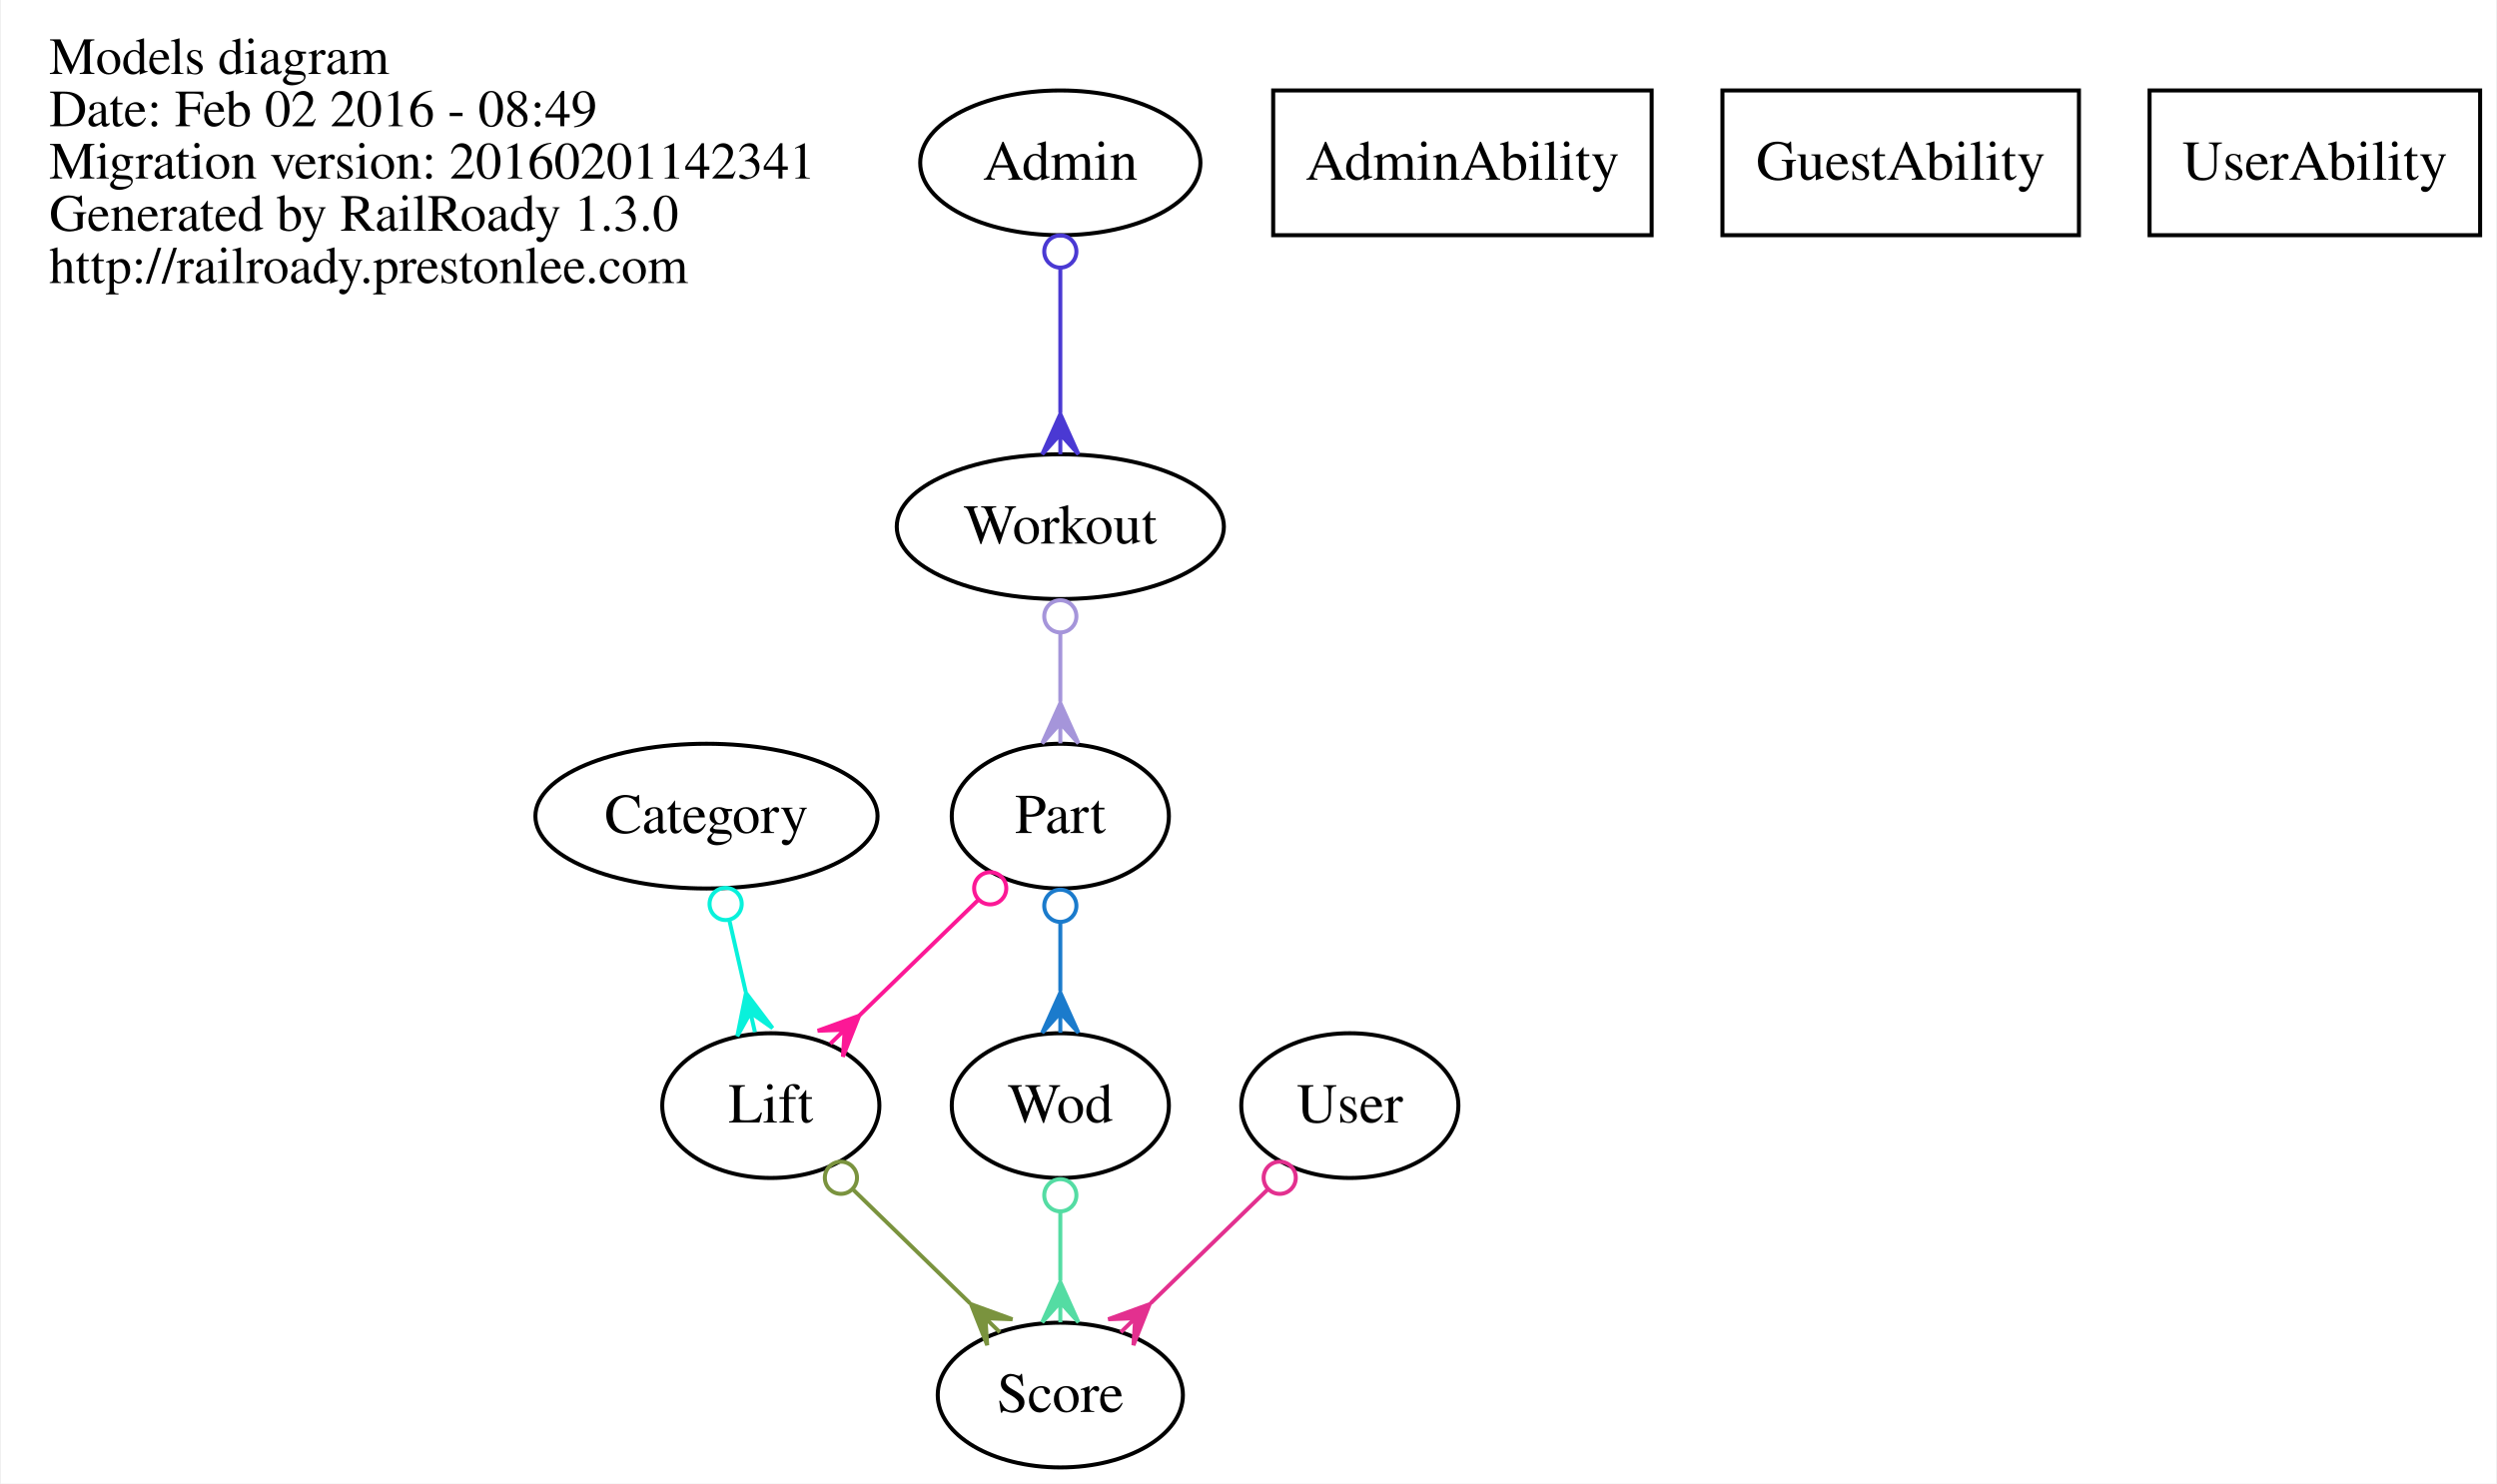
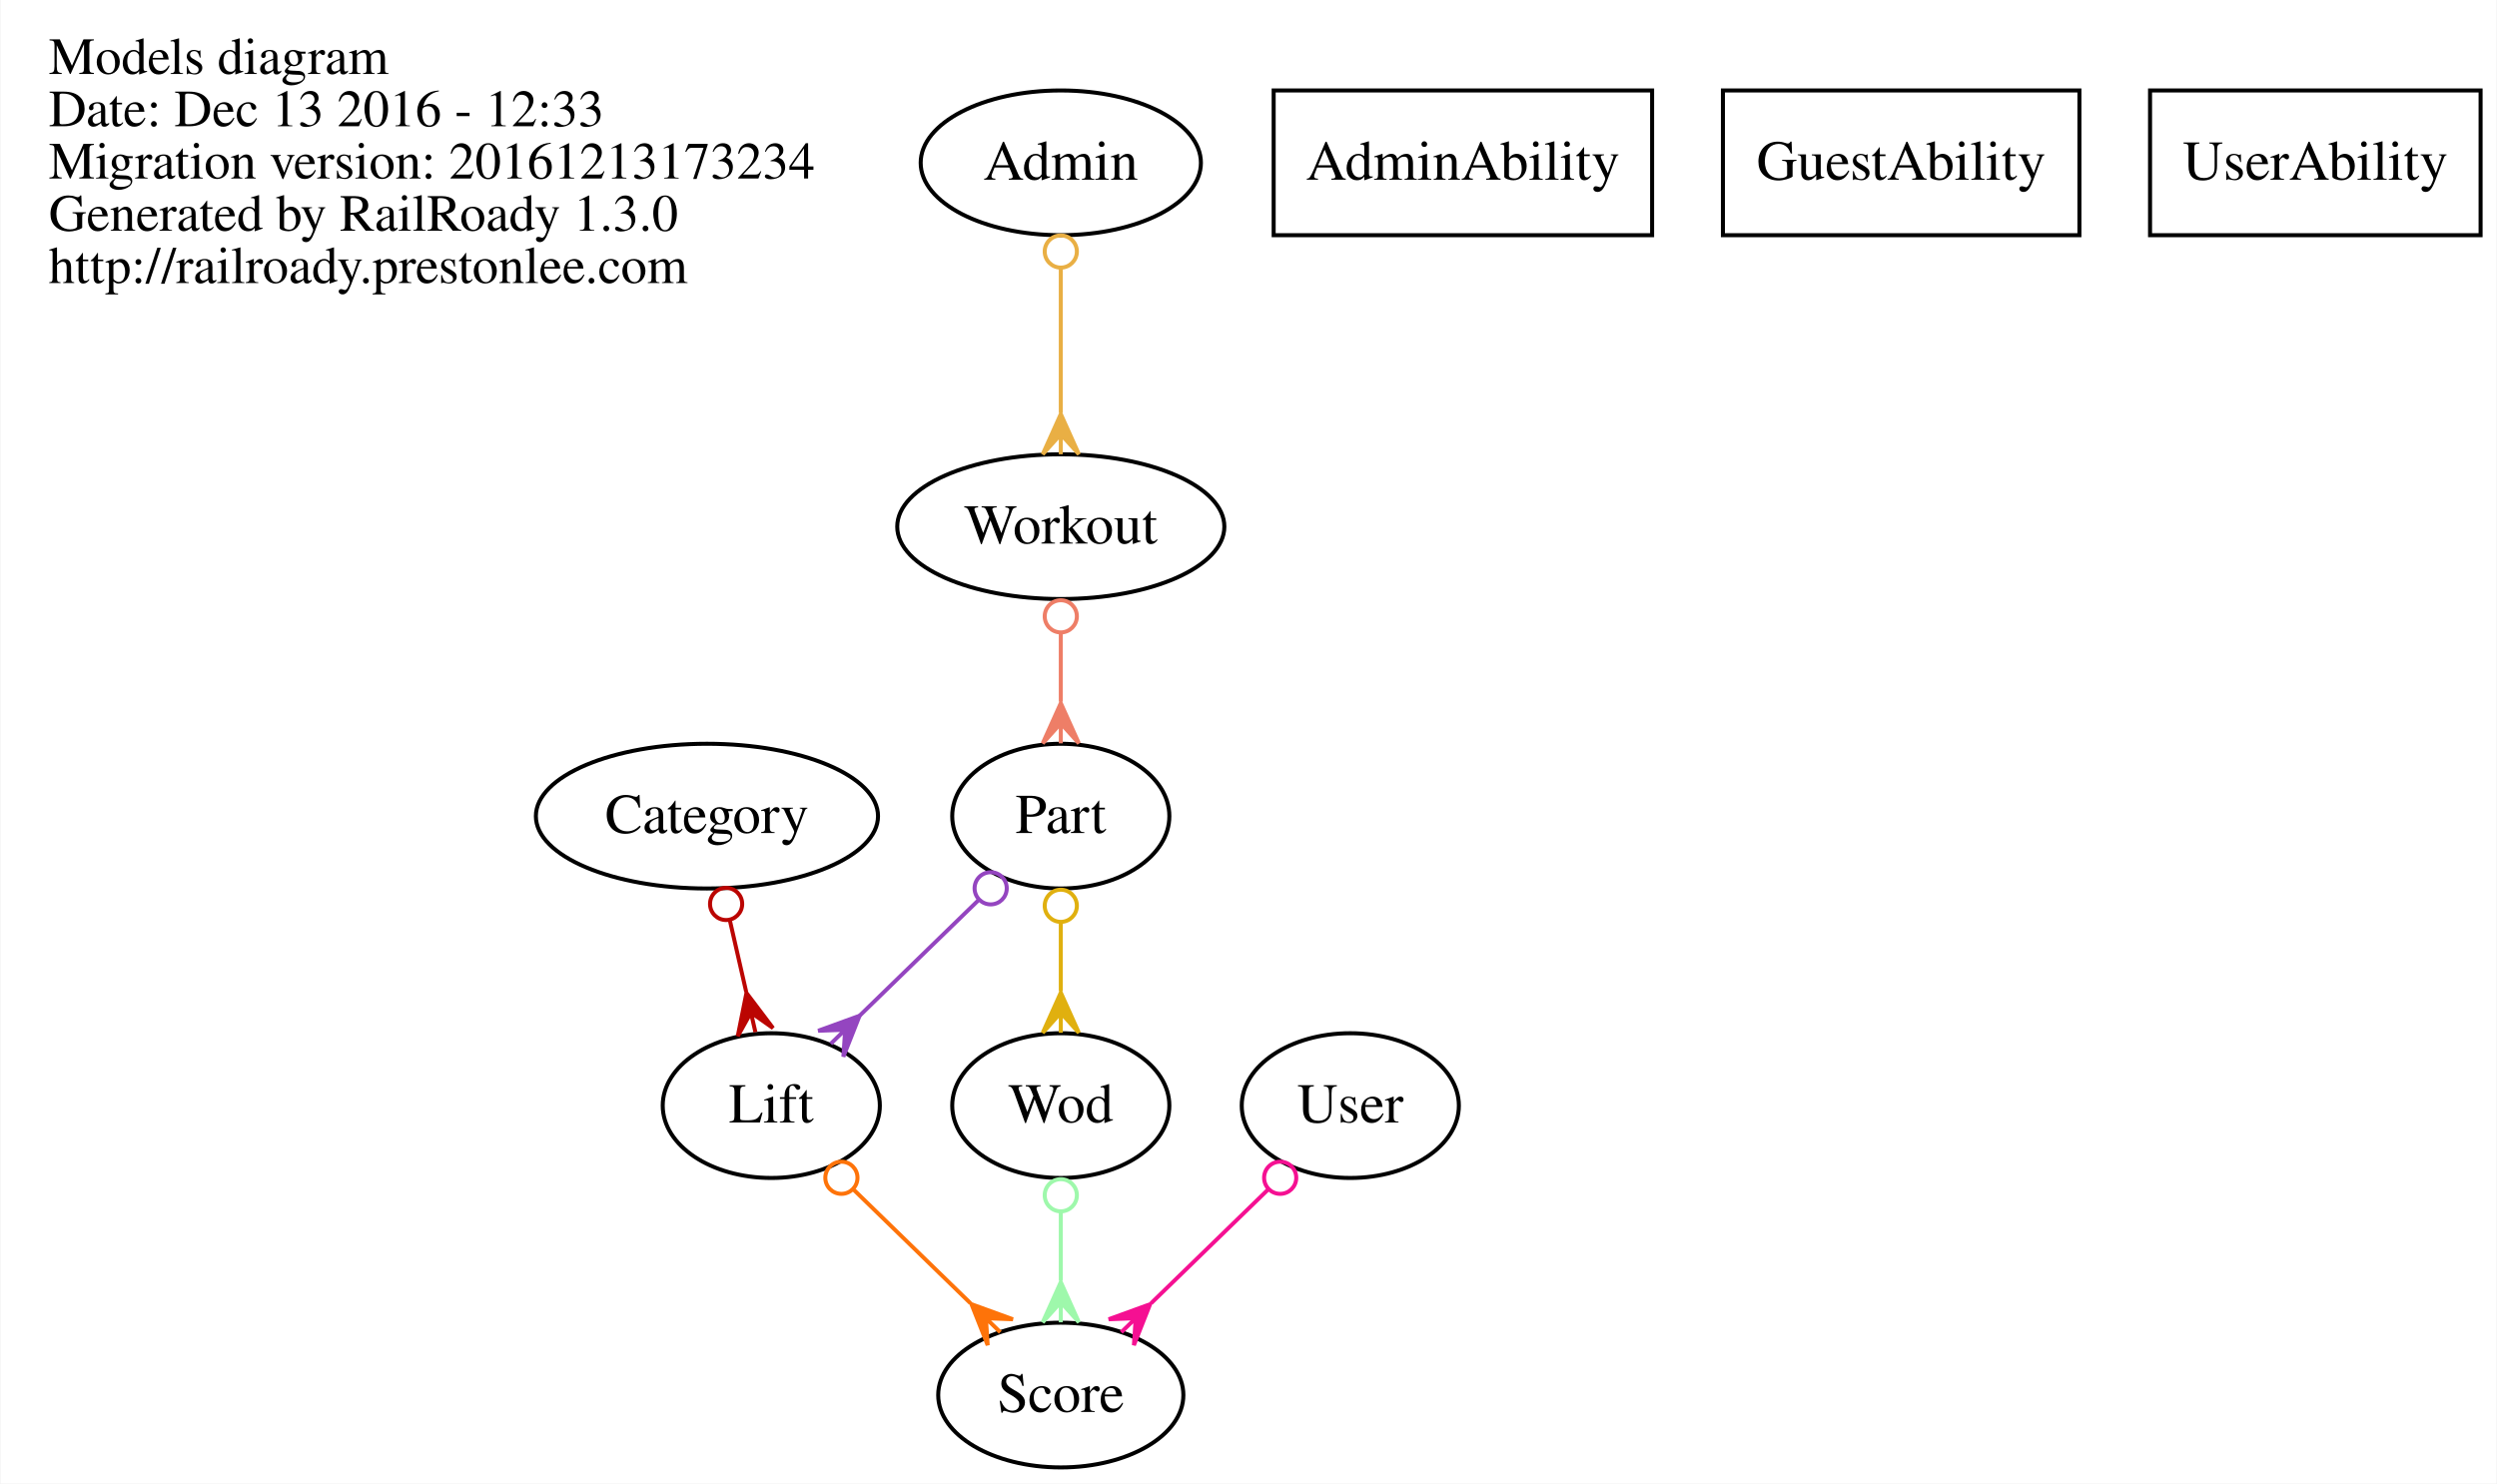
- <svg xmlns="http://www.w3.org/2000/svg" width="621pt" height="369pt" viewBox="0.00 0.00 620.50 369.00">
+ <svg xmlns="http://www.w3.org/2000/svg" width="621pt" height="369pt" viewBox="0.00 0.00 620.74 369.00">
  <g id="graph0" class="graph" transform="scale(1 1) rotate(0) translate(4 365)">
-     <polygon fill="white" stroke="none" points="-4,4 -4,-365 616.501,-365 616.501,4 -4,4" />
+     <polygon fill="white" stroke="none" points="-4,4 -4,-365 616.74,-365 616.74,4 -4,4" />
    <g id="node1" class="node">
      <text text-anchor="start" x="8" y="-346.6" font-family="Times,serif" font-size="13.00">Models diagram</text>
-       <text text-anchor="start" x="8" y="-333.6" font-family="Times,serif" font-size="13.00">Date: Feb 02 2016 - 08:49</text>
-       <text text-anchor="start" x="8" y="-320.6" font-family="Times,serif" font-size="13.00">Migration version: 20160201142341</text>
+       <text text-anchor="start" x="8" y="-333.6" font-family="Times,serif" font-size="13.00">Date: Dec 13 2016 - 12:33</text>
+       <text text-anchor="start" x="8" y="-320.6" font-family="Times,serif" font-size="13.00">Migration version: 20161213173234</text>
      <text text-anchor="start" x="8" y="-307.6" font-family="Times,serif" font-size="13.00">Generated by RailRoady 1.3.0</text>
      <text text-anchor="start" x="8" y="-294.6" font-family="Times,serif" font-size="13.00">http://railroady.prestonlee.com</text>
    </g>
    <g id="node2" class="node">
-       <ellipse fill="none" stroke="black" cx="259.45" cy="-324.5" rx="34.846" ry="18" />
-       <text text-anchor="middle" x="259.45" y="-320.3" font-family="Times,serif" font-size="14.00">Admin</text>
+       <ellipse fill="none" stroke="black" cx="259.688" cy="-324.5" rx="34.846" ry="18" />
+       <text text-anchor="middle" x="259.688" y="-320.3" font-family="Times,serif" font-size="14.00">Admin</text>
    </g>
    <g id="node12" class="node">
-       <ellipse fill="none" stroke="black" cx="259.45" cy="-234" rx="40.678" ry="18" />
-       <text text-anchor="middle" x="259.45" y="-229.8" font-family="Times,serif" font-size="14.00">Workout</text>
+       <ellipse fill="none" stroke="black" cx="259.688" cy="-234" rx="40.678" ry="18" />
+       <text text-anchor="middle" x="259.688" y="-229.8" font-family="Times,serif" font-size="14.00">Workout</text>
    </g>
    <g id="edge1" class="edge">
-       <path fill="none" stroke="#4a39d3" d="M259.45,-298.189C259.45,-286.971 259.45,-273.752 259.45,-262.311" />
-       <ellipse fill="none" stroke="#4a39d3" cx="259.45" cy="-302.436" rx="4" ry="4" />
-       <polygon fill="#4a39d3" stroke="#4a39d3" points="259.45,-262.011 263.95,-252.011 259.45,-257.011 259.45,-252.011 259.45,-252.011 259.45,-252.011 259.45,-257.011 254.95,-252.011 259.45,-262.011 259.45,-262.011" />
+       <path fill="none" stroke="#e9af44" d="M259.688,-298.189C259.688,-286.971 259.688,-273.752 259.688,-262.311" />
+       <ellipse fill="none" stroke="#e9af44" cx="259.688" cy="-302.436" rx="4" ry="4" />
+       <polygon fill="#e9af44" stroke="#e9af44" points="259.688,-262.011 264.188,-252.011 259.688,-257.011 259.688,-252.011 259.688,-252.011 259.688,-252.011 259.688,-257.011 255.188,-252.011 259.688,-262.011 259.688,-262.011" />
    </g>
    <g id="node3" class="node">
-       <polygon fill="none" stroke="black" points="406.509,-342.5 312.39,-342.5 312.39,-306.5 406.509,-306.5 406.509,-342.5" />
-       <text text-anchor="middle" x="359.45" y="-320.3" font-family="Times,serif" font-size="14.00">AdminAbility</text>
+       <polygon fill="none" stroke="black" points="406.747,-342.5 312.628,-342.5 312.628,-306.5 406.747,-306.5 406.747,-342.5" />
+       <text text-anchor="middle" x="359.688" y="-320.3" font-family="Times,serif" font-size="14.00">AdminAbility</text>
    </g>
    <g id="node4" class="node">
-       <ellipse fill="none" stroke="black" cx="171.45" cy="-162" rx="42.546" ry="18" />
-       <text text-anchor="middle" x="171.45" y="-157.8" font-family="Times,serif" font-size="14.00">Category</text>
+       <ellipse fill="none" stroke="black" cx="171.688" cy="-162" rx="42.546" ry="18" />
+       <text text-anchor="middle" x="171.688" y="-157.8" font-family="Times,serif" font-size="14.00">Category</text>
    </g>
    <g id="node6" class="node">
-       <ellipse fill="none" stroke="black" cx="187.45" cy="-90" rx="27" ry="18" />
-       <text text-anchor="middle" x="187.45" y="-85.8" font-family="Times,serif" font-size="14.00">Lift</text>
+       <ellipse fill="none" stroke="black" cx="187.688" cy="-90" rx="27" ry="18" />
+       <text text-anchor="middle" x="187.688" y="-85.8" font-family="Times,serif" font-size="14.00">Lift</text>
    </g>
    <g id="edge2" class="edge">
-       <path fill="none" stroke="#09f1db" d="M177.167,-135.987C178.478,-130.249 179.879,-124.121 181.211,-118.293" />
-       <ellipse fill="none" stroke="#09f1db" cx="176.214" cy="-140.156" rx="4" ry="4" />
-       <polygon fill="#09f1db" stroke="#09f1db" points="181.273,-118.024 187.888,-109.278 182.387,-113.15 183.501,-108.275 183.501,-108.275 183.501,-108.275 182.387,-113.15 179.114,-107.273 181.273,-118.024 181.273,-118.024" />
+       <path fill="none" stroke="#bb0502" d="M177.405,-135.987C178.716,-130.249 180.117,-124.121 181.449,-118.293" />
+       <ellipse fill="none" stroke="#bb0502" cx="176.452" cy="-140.156" rx="4" ry="4" />
+       <polygon fill="#bb0502" stroke="#bb0502" points="181.511,-118.024 188.126,-109.278 182.625,-113.15 183.739,-108.275 183.739,-108.275 183.739,-108.275 182.625,-113.15 179.352,-107.273 181.511,-118.024 181.511,-118.024" />
    </g>
    <g id="node5" class="node">
-       <polygon fill="none" stroke="black" points="512.781,-342.5 424.118,-342.5 424.118,-306.5 512.781,-306.5 512.781,-342.5" />
-       <text text-anchor="middle" x="468.45" y="-320.3" font-family="Times,serif" font-size="14.00">GuestAbility</text>
+       <polygon fill="none" stroke="black" points="513.019,-342.5 424.356,-342.5 424.356,-306.5 513.019,-306.5 513.019,-342.5" />
+       <text text-anchor="middle" x="468.688" y="-320.3" font-family="Times,serif" font-size="14.00">GuestAbility</text>
    </g>
    <g id="node8" class="node">
-       <ellipse fill="none" stroke="black" cx="259.45" cy="-18" rx="30.486" ry="18" />
-       <text text-anchor="middle" x="259.45" y="-13.8" font-family="Times,serif" font-size="14.00">Score</text>
+       <ellipse fill="none" stroke="black" cx="259.688" cy="-18" rx="30.486" ry="18" />
+       <text text-anchor="middle" x="259.688" y="-13.8" font-family="Times,serif" font-size="14.00">Score</text>
    </g>
    <g id="edge3" class="edge">
-       <path fill="none" stroke="#7a933e" d="M207.824,-69.192C216.913,-60.355 227.652,-49.914 236.975,-40.851" />
-       <ellipse fill="none" stroke="#7a933e" cx="204.888" cy="-72.046" rx="4" ry="4" />
-       <polygon fill="#7a933e" stroke="#7a933e" points="237.235,-40.597 247.542,-36.853 240.82,-37.112 244.405,-33.626 244.405,-33.626 244.405,-33.626 240.82,-37.112 241.269,-30.4 237.235,-40.597 237.235,-40.597" />
+       <path fill="none" stroke="#fe7309" d="M208.062,-69.192C217.151,-60.355 227.89,-49.914 237.213,-40.851" />
+       <ellipse fill="none" stroke="#fe7309" cx="205.126" cy="-72.046" rx="4" ry="4" />
+       <polygon fill="#fe7309" stroke="#fe7309" points="237.474,-40.597 247.78,-36.853 241.059,-37.112 244.644,-33.626 244.644,-33.626 244.644,-33.626 241.059,-37.112 241.507,-30.4 237.474,-40.597 237.474,-40.597" />
    </g>
    <g id="node7" class="node">
-       <ellipse fill="none" stroke="black" cx="259.45" cy="-162" rx="27" ry="18" />
-       <text text-anchor="middle" x="259.45" y="-157.8" font-family="Times,serif" font-size="14.00">Part</text>
+       <ellipse fill="none" stroke="black" cx="259.688" cy="-162" rx="27" ry="18" />
+       <text text-anchor="middle" x="259.688" y="-157.8" font-family="Times,serif" font-size="14.00">Part</text>
    </g>
    <g id="edge4" class="edge">
-       <path fill="none" stroke="#fc1896" d="M239.035,-141.152C229.788,-132.163 218.842,-121.52 209.416,-112.357" />
-       <ellipse fill="none" stroke="#fc1896" cx="242.011" cy="-144.046" rx="4" ry="4" />
-       <polygon fill="#fc1896" stroke="#fc1896" points="209.415,-112.356 205.382,-102.158 205.83,-108.87 202.245,-105.385 202.245,-105.385 202.245,-105.385 205.83,-108.87 199.109,-108.611 209.415,-112.356 209.415,-112.356" />
+       <path fill="none" stroke="#9445c0" d="M239.273,-141.152C230.026,-132.163 219.08,-121.52 209.655,-112.357" />
+       <ellipse fill="none" stroke="#9445c0" cx="242.249" cy="-144.046" rx="4" ry="4" />
+       <polygon fill="#9445c0" stroke="#9445c0" points="209.653,-112.356 205.62,-102.158 206.068,-108.87 202.483,-105.385 202.483,-105.385 202.483,-105.385 206.068,-108.87 199.347,-108.611 209.653,-112.356 209.653,-112.356" />
    </g>
    <g id="node11" class="node">
-       <ellipse fill="none" stroke="black" cx="259.45" cy="-90" rx="27" ry="18" />
-       <text text-anchor="middle" x="259.45" y="-85.8" font-family="Times,serif" font-size="14.00">Wod</text>
+       <ellipse fill="none" stroke="black" cx="259.688" cy="-90" rx="27" ry="18" />
+       <text text-anchor="middle" x="259.688" y="-85.8" font-family="Times,serif" font-size="14.00">Wod</text>
    </g>
    <g id="edge5" class="edge">
-       <path fill="none" stroke="#1b7bcc" d="M259.45,-135.64C259.45,-130.063 259.45,-124.132 259.45,-118.476" />
-       <ellipse fill="none" stroke="#1b7bcc" cx="259.45" cy="-139.697" rx="4" ry="4" />
-       <polygon fill="#1b7bcc" stroke="#1b7bcc" points="259.45,-118.104 263.95,-108.104 259.45,-113.104 259.45,-108.104 259.45,-108.104 259.45,-108.104 259.45,-113.104 254.95,-108.104 259.45,-118.104 259.45,-118.104" />
+       <path fill="none" stroke="#e0b00f" d="M259.688,-135.64C259.688,-130.063 259.688,-124.132 259.688,-118.476" />
+       <ellipse fill="none" stroke="#e0b00f" cx="259.688" cy="-139.697" rx="4" ry="4" />
+       <polygon fill="#e0b00f" stroke="#e0b00f" points="259.688,-118.104 264.188,-108.104 259.688,-113.104 259.688,-108.104 259.688,-108.104 259.688,-108.104 259.688,-113.104 255.188,-108.104 259.688,-118.104 259.688,-118.104" />
    </g>
    <g id="node9" class="node">
-       <ellipse fill="none" stroke="black" cx="331.45" cy="-90" rx="27" ry="18" />
-       <text text-anchor="middle" x="331.45" y="-85.8" font-family="Times,serif" font-size="14.00">User</text>
+       <ellipse fill="none" stroke="black" cx="331.688" cy="-90" rx="27" ry="18" />
+       <text text-anchor="middle" x="331.688" y="-85.8" font-family="Times,serif" font-size="14.00">User</text>
    </g>
    <g id="edge6" class="edge">
-       <path fill="none" stroke="#e3308f" d="M311.076,-69.192C301.986,-60.355 291.247,-49.914 281.925,-40.851" />
-       <ellipse fill="none" stroke="#e3308f" cx="314.011" cy="-72.046" rx="4" ry="4" />
-       <polygon fill="#e3308f" stroke="#e3308f" points="281.664,-40.597 277.631,-30.4 278.079,-37.112 274.494,-33.626 274.494,-33.626 274.494,-33.626 278.079,-37.112 271.357,-36.853 281.664,-40.597 281.664,-40.597" />
+       <path fill="none" stroke="#f51092" d="M311.314,-69.192C302.224,-60.355 291.485,-49.914 282.163,-40.851" />
+       <ellipse fill="none" stroke="#f51092" cx="314.249" cy="-72.046" rx="4" ry="4" />
+       <polygon fill="#f51092" stroke="#f51092" points="281.902,-40.597 277.869,-30.4 278.317,-37.112 274.732,-33.626 274.732,-33.626 274.732,-33.626 278.317,-37.112 271.595,-36.853 281.902,-40.597 281.902,-40.597" />
    </g>
    <g id="node10" class="node">
-       <polygon fill="none" stroke="black" points="612.553,-342.5 530.346,-342.5 530.346,-306.5 612.553,-306.5 612.553,-342.5" />
-       <text text-anchor="middle" x="571.45" y="-320.3" font-family="Times,serif" font-size="14.00">UserAbility</text>
+       <polygon fill="none" stroke="black" points="612.791,-342.5 530.584,-342.5 530.584,-306.5 612.791,-306.5 612.791,-342.5" />
+       <text text-anchor="middle" x="571.688" y="-320.3" font-family="Times,serif" font-size="14.00">UserAbility</text>
    </g>
    <g id="edge7" class="edge">
-       <path fill="none" stroke="#54dca3" d="M259.45,-63.64C259.45,-58.063 259.45,-52.132 259.45,-46.476" />
-       <ellipse fill="none" stroke="#54dca3" cx="259.45" cy="-67.697" rx="4" ry="4" />
-       <polygon fill="#54dca3" stroke="#54dca3" points="259.45,-46.104 263.95,-36.104 259.45,-41.104 259.45,-36.104 259.45,-36.104 259.45,-36.104 259.45,-41.104 254.95,-36.104 259.45,-46.104 259.45,-46.104" />
+       <path fill="none" stroke="#9ef8ab" d="M259.688,-63.64C259.688,-58.063 259.688,-52.132 259.688,-46.476" />
+       <ellipse fill="none" stroke="#9ef8ab" cx="259.688" cy="-67.697" rx="4" ry="4" />
+       <polygon fill="#9ef8ab" stroke="#9ef8ab" points="259.688,-46.104 264.188,-36.104 259.688,-41.104 259.688,-36.104 259.688,-36.104 259.688,-36.104 259.688,-41.104 255.188,-36.104 259.688,-46.104 259.688,-46.104" />
    </g>
    <g id="edge8" class="edge">
-       <path fill="none" stroke="#a595da" d="M259.45,-207.64C259.45,-202.063 259.45,-196.132 259.45,-190.476" />
-       <ellipse fill="none" stroke="#a595da" cx="259.45" cy="-211.697" rx="4" ry="4" />
-       <polygon fill="#a595da" stroke="#a595da" points="259.45,-190.104 263.95,-180.104 259.45,-185.104 259.45,-180.104 259.45,-180.104 259.45,-180.104 259.45,-185.104 254.95,-180.104 259.45,-190.104 259.45,-190.104" />
+       <path fill="none" stroke="#ee7e67" d="M259.688,-207.64C259.688,-202.063 259.688,-196.132 259.688,-190.476" />
+       <ellipse fill="none" stroke="#ee7e67" cx="259.688" cy="-211.697" rx="4" ry="4" />
+       <polygon fill="#ee7e67" stroke="#ee7e67" points="259.688,-190.104 264.188,-180.104 259.688,-185.104 259.688,-180.104 259.688,-180.104 259.688,-180.104 259.688,-185.104 255.188,-180.104 259.688,-190.104 259.688,-190.104" />
    </g>
  </g>
</svg>
